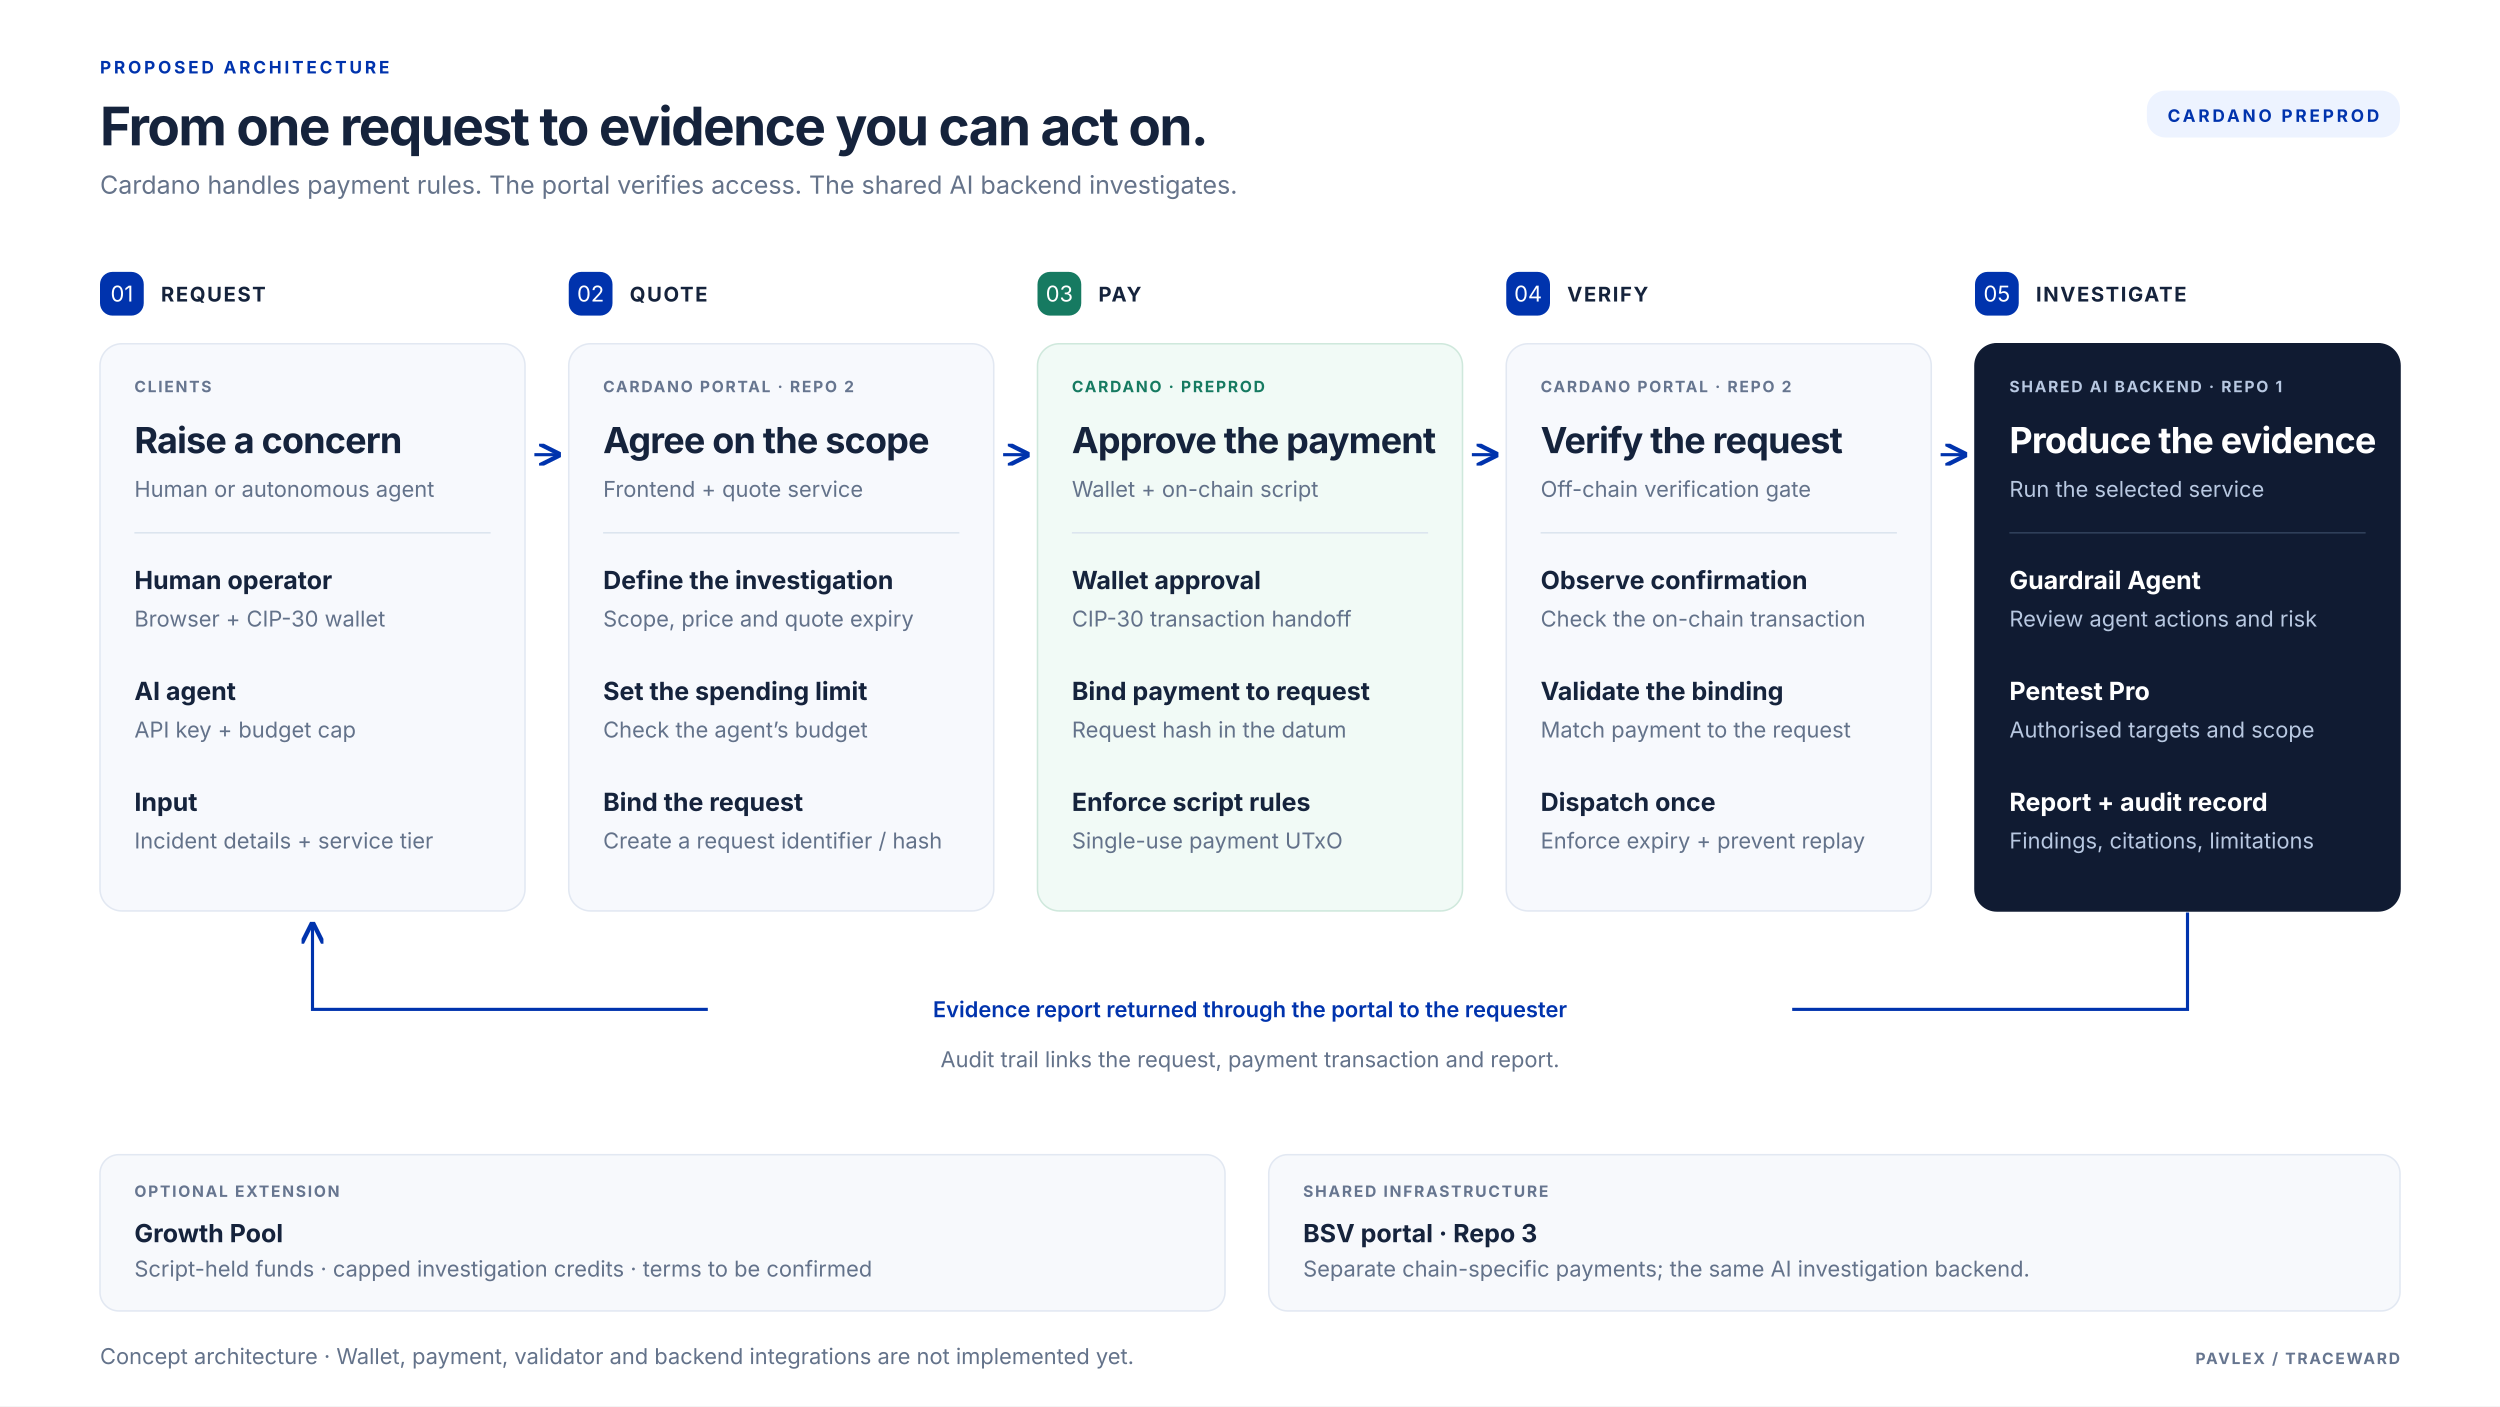
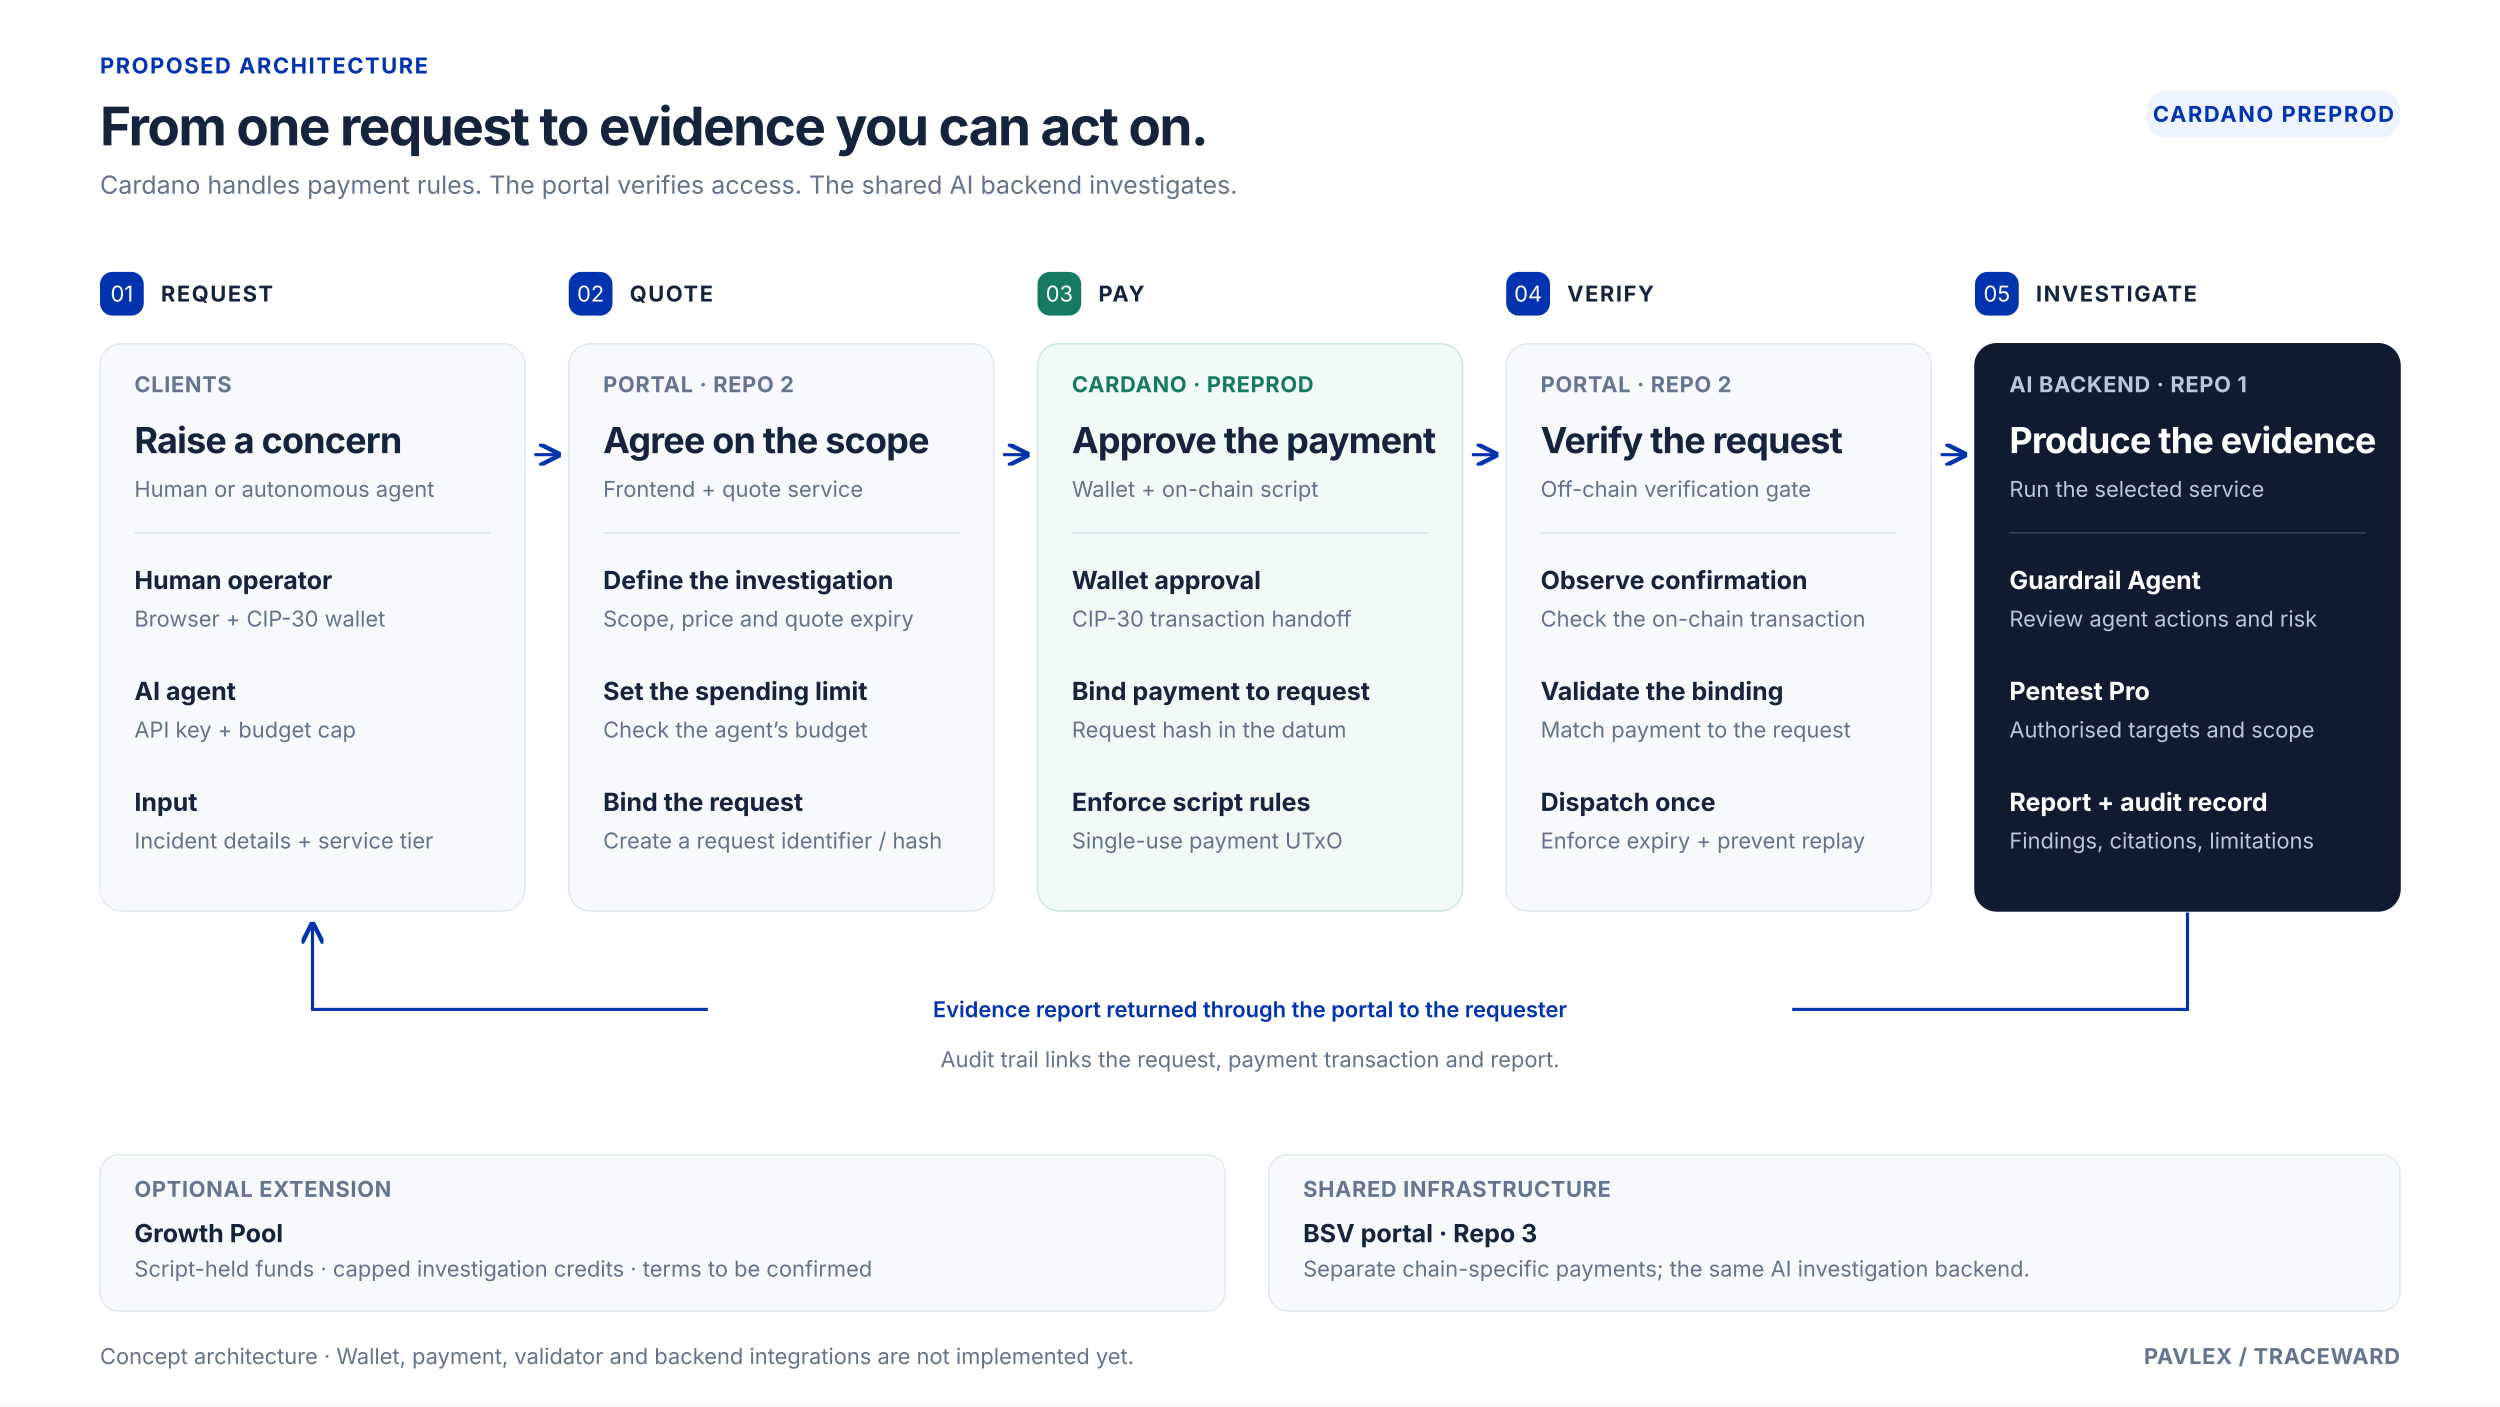
<svg xmlns="http://www.w3.org/2000/svg" width="1600" height="900" viewBox="0 0 1600 900" role="img" aria-labelledby="title desc">
  <defs>
    <marker id="arrow" markerWidth="7" markerHeight="7" refX="6" refY="3.5" orient="auto">
      <path d="M0 0L7 3.5L0 7" fill="none" stroke="#0033ad" stroke-width="1.4" />
    </marker>
-     <style>text{font-family:Inter,Arial,sans-serif;fill:#15233c}.title{font-size:34px;font-weight:700;letter-spacing:-1px}.sub{font-size:16px;fill:#65738a}.eyebrow{font-size:11px;font-weight:700;letter-spacing:1.8px;fill:#0033ad}.step{font-size:13px;font-weight:700;letter-spacing:1px}.owner{font-size:10px;font-weight:700;letter-spacing:1.1px;fill:#66758f}.heading{font-size:23px;font-weight:700;letter-spacing:-.5px}.body{font-size:14px;fill:#63728a}.label{font-size:16px;font-weight:700}.small{font-size:14px;fill:#63728a}.white{fill:#fff}.pale{fill:#b8c8e1}.green{fill:#167a61}.return{font-size:14px;font-weight:600;fill:#0033ad}</style>
+     <style>text{font-family:Inter,Arial,sans-serif;fill:#15233c}.title{font-size:34px;font-weight:700;letter-spacing:-1px}.sub{font-size:16px;fill:#65738a}.eyebrow{font-size:14px;font-weight:700;letter-spacing:1px;fill:#0033ad}.step{font-size:14px;font-weight:700;letter-spacing:1px}.owner{font-size:14px;font-weight:700;letter-spacing:.4px;fill:#66758f}.heading{font-size:23px;font-weight:700;letter-spacing:-.5px}.body{font-size:14px;fill:#63728a}.label{font-size:16px;font-weight:700}.small{font-size:14px;fill:#63728a}.white{fill:#fff}.pale{fill:#b8c8e1}.green{fill:#167a61}.return{font-size:14px;font-weight:600;fill:#0033ad}</style>
  </defs>
  <rect width="1600" height="900" fill="white" />
  <text x="64" y="47" class="eyebrow">PROPOSED ARCHITECTURE</text>
  <text x="64" y="93" class="title">From one request to evidence you can act on.</text>
  <text x="64" y="124" class="sub">Cardano handles payment rules. The portal verifies access. The shared AI backend investigates.</text>
  <rect x="1374" y="58" width="162" height="30" rx="12" fill="#edf3ff" stroke="none" />
  <text x="1455" y="78" class="eyebrow" text-anchor="middle">CARDANO PREPROD</text>
  <rect x="64" y="174" width="28" height="28" rx="8" fill="#0033ad" stroke="none" />
  <text x="78" y="193" class="small white" text-anchor="middle">01</text>
  <text x="103" y="193" class="step">REQUEST</text>
  <rect x="64" y="220" width="272" height="363" rx="14" fill="#f7f9fd" stroke="#e2e8f2" />
  <text x="86" y="251" class="owner">CLIENTS</text>
  <text x="86" y="290" class="heading">Raise a concern</text>
  <text x="86" y="318" class="small">Human or autonomous agent</text>
  <path d="M86 341H314" stroke="#dbe4ef" />
  <text x="86" y="377" class="label">Human operator</text>
  <text x="86" y="401" class="small">Browser + CIP-30 wallet</text>
  <text x="86" y="448" class="label">AI agent</text>
  <text x="86" y="472" class="small">API key + budget cap</text>
  <text x="86" y="519" class="label">Input</text>
  <text x="86" y="543" class="small">Incident details + service tier</text>
  <path d="M342 291H357" fill="none" stroke="#0033ad" stroke-width="2" marker-end="url(#arrow)" />
  <rect x="364" y="174" width="28" height="28" rx="8" fill="#0033ad" stroke="none" />
  <text x="378" y="193" class="small white" text-anchor="middle">02</text>
  <text x="403" y="193" class="step">QUOTE</text>
  <rect x="364" y="220" width="272" height="363" rx="14" fill="#f7f9fd" stroke="#e2e8f2" />
-   <text x="386" y="251" class="owner">CARDANO PORTAL · REPO 2</text>
+   <text x="386" y="251" class="owner">PORTAL · REPO 2</text>
  <text x="386" y="290" class="heading">Agree on the scope</text>
  <text x="386" y="318" class="small">Frontend + quote service</text>
  <path d="M386 341H614" stroke="#dbe4ef" />
  <text x="386" y="377" class="label">Define the investigation</text>
  <text x="386" y="401" class="small">Scope, price and quote expiry</text>
  <text x="386" y="448" class="label">Set the spending limit</text>
  <text x="386" y="472" class="small">Check the agent’s budget</text>
  <text x="386" y="519" class="label">Bind the request</text>
  <text x="386" y="543" class="small">Create a request identifier / hash</text>
  <path d="M642 291H657" fill="none" stroke="#0033ad" stroke-width="2" marker-end="url(#arrow)" />
  <rect x="664" y="174" width="28" height="28" rx="8" fill="#167a61" stroke="none" />
  <text x="678" y="193" class="small white" text-anchor="middle">03</text>
  <text x="703" y="193" class="step">PAY</text>
  <rect x="664" y="220" width="272" height="363" rx="14" fill="#f1faf6" stroke="#cfe8dc" />
  <text x="686" y="251" class="owner green">CARDANO · PREPROD</text>
  <text x="686" y="290" class="heading">Approve the payment</text>
  <text x="686" y="318" class="small">Wallet + on-chain script</text>
  <path d="M686 341H914" stroke="#dbe4ef" />
  <text x="686" y="377" class="label">Wallet approval</text>
  <text x="686" y="401" class="small">CIP-30 transaction handoff</text>
  <text x="686" y="448" class="label">Bind payment to request</text>
  <text x="686" y="472" class="small">Request hash in the datum</text>
  <text x="686" y="519" class="label">Enforce script rules</text>
  <text x="686" y="543" class="small">Single-use payment UTxO</text>
  <path d="M942 291H957" fill="none" stroke="#0033ad" stroke-width="2" marker-end="url(#arrow)" />
  <rect x="964" y="174" width="28" height="28" rx="8" fill="#0033ad" stroke="none" />
  <text x="978" y="193" class="small white" text-anchor="middle">04</text>
  <text x="1003" y="193" class="step">VERIFY</text>
  <rect x="964" y="220" width="272" height="363" rx="14" fill="#f7f9fd" stroke="#e2e8f2" />
-   <text x="986" y="251" class="owner">CARDANO PORTAL · REPO 2</text>
+   <text x="986" y="251" class="owner">PORTAL · REPO 2</text>
  <text x="986" y="290" class="heading">Verify the request</text>
  <text x="986" y="318" class="small">Off-chain verification gate</text>
  <path d="M986 341H1214" stroke="#dbe4ef" />
  <text x="986" y="377" class="label">Observe confirmation</text>
  <text x="986" y="401" class="small">Check the on-chain transaction</text>
  <text x="986" y="448" class="label">Validate the binding</text>
  <text x="986" y="472" class="small">Match payment to the request</text>
  <text x="986" y="519" class="label">Dispatch once</text>
  <text x="986" y="543" class="small">Enforce expiry + prevent replay</text>
  <path d="M1242 291H1257" fill="none" stroke="#0033ad" stroke-width="2" marker-end="url(#arrow)" />
  <rect x="1264" y="174" width="28" height="28" rx="8" fill="#0033ad" stroke="none" />
  <text x="1278" y="193" class="small white" text-anchor="middle">05</text>
  <text x="1303" y="193" class="step">INVESTIGATE</text>
  <rect x="1264" y="220" width="272" height="363" rx="14" fill="#101b32" stroke="#101b32" />
-   <text x="1286" y="251" class="owner pale">SHARED AI BACKEND · REPO 1</text>
+   <text x="1286" y="251" class="owner pale">AI BACKEND · REPO 1</text>
  <text x="1286" y="290" class="heading white">Produce the evidence</text>
  <text x="1286" y="318" class="small pale">Run the selected service</text>
  <path d="M1286 341H1514" stroke="#30405a" />
  <text x="1286" y="377" class="label white">Guardrail Agent</text>
  <text x="1286" y="401" class="small pale">Review agent actions and risk</text>
  <text x="1286" y="448" class="label white">Pentest Pro</text>
  <text x="1286" y="472" class="small pale">Authorised targets and scope</text>
  <text x="1286" y="519" class="label white">Report + audit record</text>
  <text x="1286" y="543" class="small pale">Findings, citations, limitations</text>
  <path d="M1400 584V646H200V592" fill="none" stroke="#0033ad" stroke-width="2" marker-end="url(#arrow)" />
  <rect x="453" y="626" width="694" height="40" rx="12" fill="white" stroke="none" />
  <text x="800" y="651" class="return" text-anchor="middle">Evidence report returned through the portal to the requester</text>
  <text x="800" y="683" class="small" text-anchor="middle">Audit trail links the request, payment transaction and report.</text>
  <rect x="64" y="739" width="720" height="100" rx="12" fill="#f7f9fc" stroke="#e2e8f2" />
  <text x="86" y="766" class="owner">OPTIONAL EXTENSION</text>
  <text x="86" y="795" class="label">Growth Pool</text>
  <text x="86" y="817" class="body">Script-held funds · capped investigation credits · terms to be confirmed</text>
  <rect x="812" y="739" width="724" height="100" rx="12" fill="#f7f9fc" stroke="#e2e8f2" />
  <text x="834" y="766" class="owner">SHARED INFRASTRUCTURE</text>
  <text x="834" y="795" class="label">BSV portal · Repo 3</text>
  <text x="834" y="817" class="body">Separate chain-specific payments; the same AI investigation backend.</text>
  <text x="64" y="873" class="small">Concept architecture · Wallet, payment, validator and backend integrations are not implemented yet.</text>
  <text x="1536" y="873" class="owner" text-anchor="end">PAVLEX / TRACEWARD</text>
</svg>
